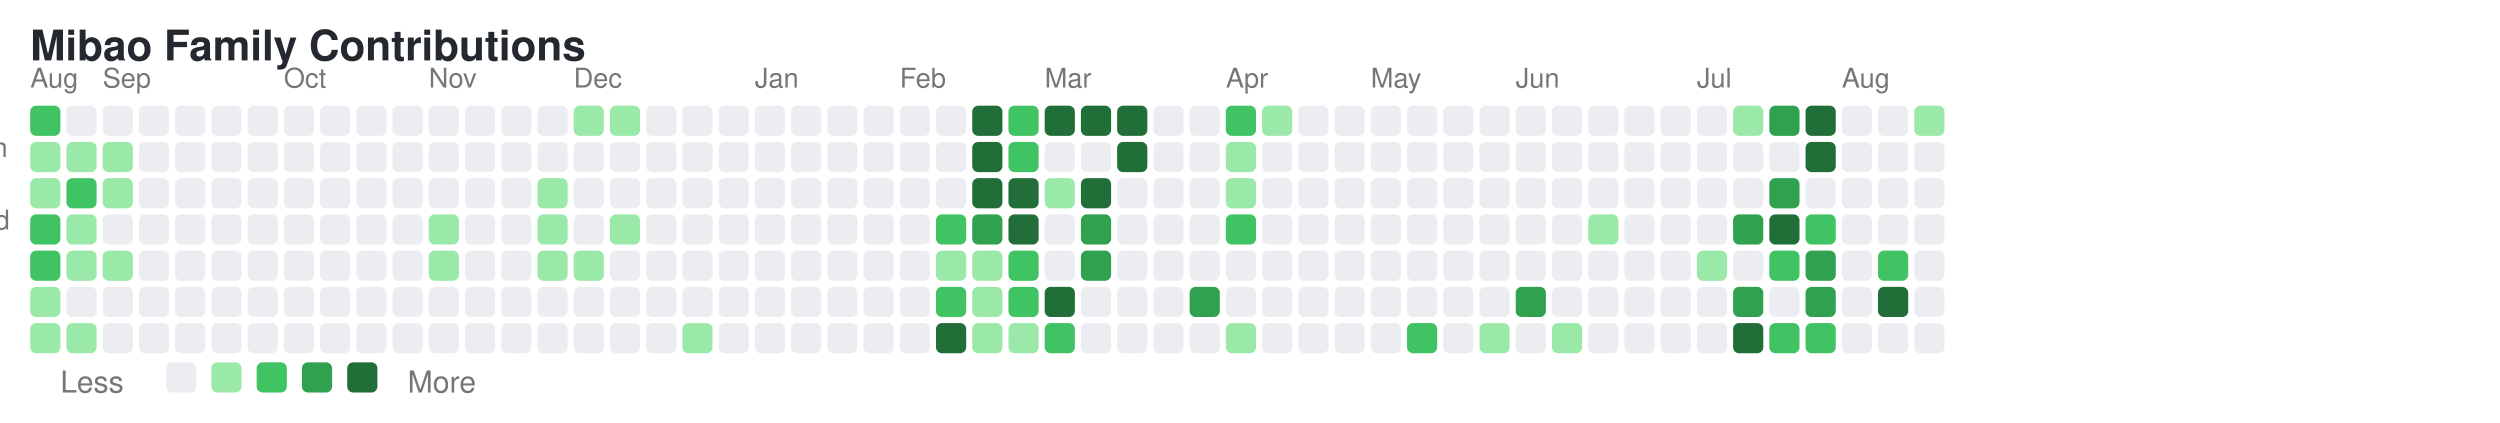
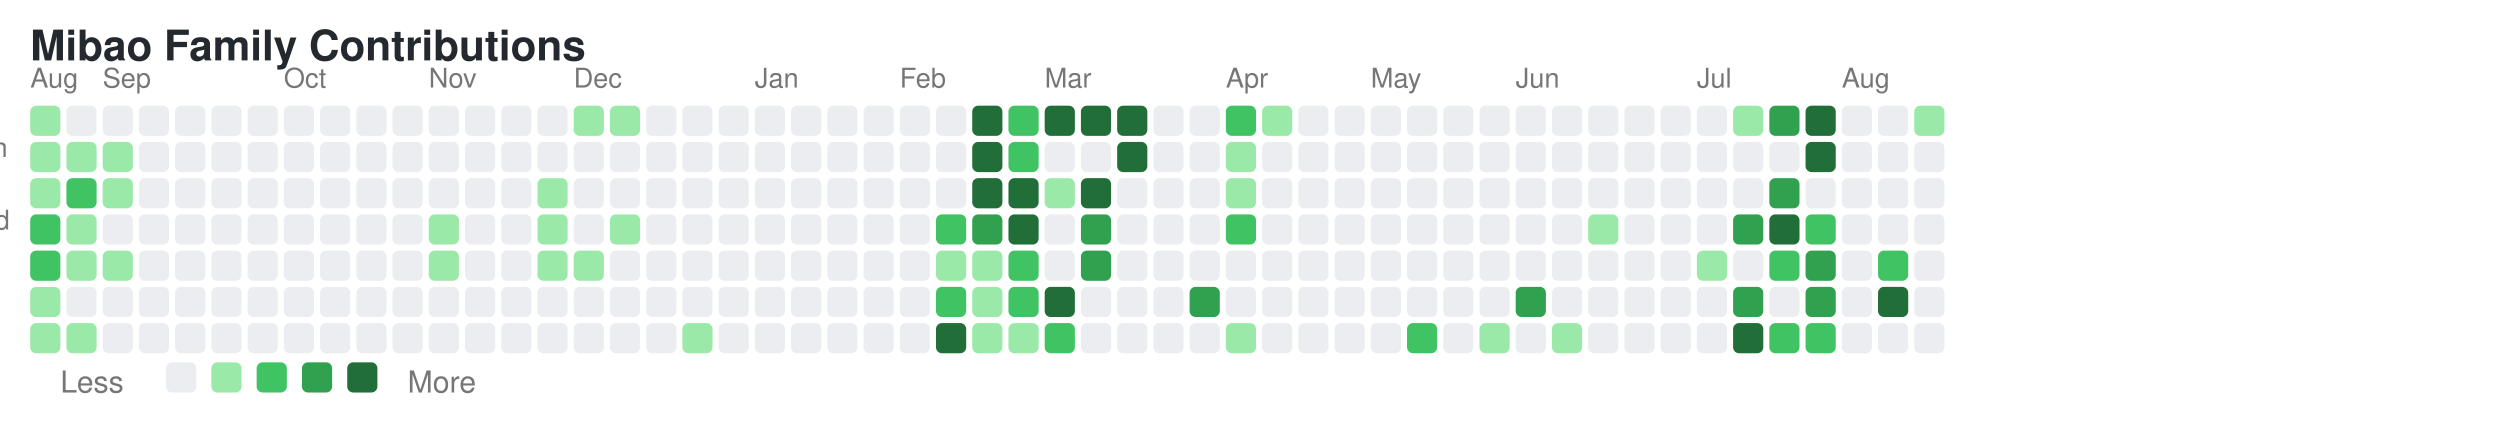
<svg xmlns="http://www.w3.org/2000/svg" width="828" height="140">
  <text x="10" y="20" font-family="-apple-system, BlinkMacSystemFont, Segoe UI, Helvetica, Arial, sans-serif" font-size="14" font-weight="600" fill="#24292f">Mibao Family Contributions</text>
  <g transform="translate(10, 35)">
    <text x="0" y="-6" font-family="-apple-system, BlinkMacSystemFont, Segoe UI, Helvetica, Arial, sans-serif" font-size="9" fill="#767676">Aug</text>
    <text x="24" y="-6" font-family="-apple-system, BlinkMacSystemFont, Segoe UI, Helvetica, Arial, sans-serif" font-size="9" fill="#767676">Sep</text>
    <text x="84" y="-6" font-family="-apple-system, BlinkMacSystemFont, Segoe UI, Helvetica, Arial, sans-serif" font-size="9" fill="#767676">Oct</text>
    <text x="132" y="-6" font-family="-apple-system, BlinkMacSystemFont, Segoe UI, Helvetica, Arial, sans-serif" font-size="9" fill="#767676">Nov</text>
    <text x="180" y="-6" font-family="-apple-system, BlinkMacSystemFont, Segoe UI, Helvetica, Arial, sans-serif" font-size="9" fill="#767676">Dec</text>
    <text x="240" y="-6" font-family="-apple-system, BlinkMacSystemFont, Segoe UI, Helvetica, Arial, sans-serif" font-size="9" fill="#767676">Jan</text>
    <text x="288" y="-6" font-family="-apple-system, BlinkMacSystemFont, Segoe UI, Helvetica, Arial, sans-serif" font-size="9" fill="#767676">Feb</text>
    <text x="336" y="-6" font-family="-apple-system, BlinkMacSystemFont, Segoe UI, Helvetica, Arial, sans-serif" font-size="9" fill="#767676">Mar</text>
    <text x="396" y="-6" font-family="-apple-system, BlinkMacSystemFont, Segoe UI, Helvetica, Arial, sans-serif" font-size="9" fill="#767676">Apr</text>
    <text x="444" y="-6" font-family="-apple-system, BlinkMacSystemFont, Segoe UI, Helvetica, Arial, sans-serif" font-size="9" fill="#767676">May</text>
    <text x="492" y="-6" font-family="-apple-system, BlinkMacSystemFont, Segoe UI, Helvetica, Arial, sans-serif" font-size="9" fill="#767676">Jun</text>
    <text x="552" y="-6" font-family="-apple-system, BlinkMacSystemFont, Segoe UI, Helvetica, Arial, sans-serif" font-size="9" fill="#767676">Jul</text>
    <text x="600" y="-6" font-family="-apple-system, BlinkMacSystemFont, Segoe UI, Helvetica, Arial, sans-serif" font-size="9" fill="#767676">Aug</text>
    <text x="-25" y="17.0" font-family="-apple-system, BlinkMacSystemFont, Segoe UI, Helvetica, Arial, sans-serif" font-size="9" fill="#767676">Mon</text>
    <text x="-25" y="41.0" font-family="-apple-system, BlinkMacSystemFont, Segoe UI, Helvetica, Arial, sans-serif" font-size="9" fill="#767676">Wed</text>
    <text x="-25" y="65.0" font-family="-apple-system, BlinkMacSystemFont, Segoe UI, Helvetica, Arial, sans-serif" font-size="9" fill="#767676">Fri</text>
-     <rect x="0" y="0" width="10" height="10" fill="#40c463" rx="2" />
+     <rect x="0" y="0" width="10" height="10" fill="#9be9a8" rx="2" />
    <rect x="0" y="12" width="10" height="10" fill="#9be9a8" rx="2" />
    <rect x="0" y="24" width="10" height="10" fill="#9be9a8" rx="2" />
    <rect x="0" y="36" width="10" height="10" fill="#40c463" rx="2" />
    <rect x="0" y="48" width="10" height="10" fill="#40c463" rx="2" />
    <rect x="0" y="60" width="10" height="10" fill="#9be9a8" rx="2" />
    <rect x="0" y="72" width="10" height="10" fill="#9be9a8" rx="2" />
    <rect x="12" y="0" width="10" height="10" fill="#ebedf0" rx="2" />
    <rect x="12" y="12" width="10" height="10" fill="#9be9a8" rx="2" />
    <rect x="12" y="24" width="10" height="10" fill="#40c463" rx="2" />
    <rect x="12" y="36" width="10" height="10" fill="#9be9a8" rx="2" />
    <rect x="12" y="48" width="10" height="10" fill="#9be9a8" rx="2" />
    <rect x="12" y="60" width="10" height="10" fill="#ebedf0" rx="2" />
    <rect x="12" y="72" width="10" height="10" fill="#9be9a8" rx="2" />
    <rect x="24" y="0" width="10" height="10" fill="#ebedf0" rx="2" />
    <rect x="24" y="12" width="10" height="10" fill="#9be9a8" rx="2" />
    <rect x="24" y="24" width="10" height="10" fill="#9be9a8" rx="2" />
    <rect x="24" y="36" width="10" height="10" fill="#ebedf0" rx="2" />
    <rect x="24" y="48" width="10" height="10" fill="#9be9a8" rx="2" />
    <rect x="24" y="60" width="10" height="10" fill="#ebedf0" rx="2" />
    <rect x="24" y="72" width="10" height="10" fill="#ebedf0" rx="2" />
    <rect x="36" y="0" width="10" height="10" fill="#ebedf0" rx="2" />
    <rect x="36" y="12" width="10" height="10" fill="#ebedf0" rx="2" />
    <rect x="36" y="24" width="10" height="10" fill="#ebedf0" rx="2" />
    <rect x="36" y="36" width="10" height="10" fill="#ebedf0" rx="2" />
    <rect x="36" y="48" width="10" height="10" fill="#ebedf0" rx="2" />
    <rect x="36" y="60" width="10" height="10" fill="#ebedf0" rx="2" />
    <rect x="36" y="72" width="10" height="10" fill="#ebedf0" rx="2" />
    <rect x="48" y="0" width="10" height="10" fill="#ebedf0" rx="2" />
    <rect x="48" y="12" width="10" height="10" fill="#ebedf0" rx="2" />
    <rect x="48" y="24" width="10" height="10" fill="#ebedf0" rx="2" />
    <rect x="48" y="36" width="10" height="10" fill="#ebedf0" rx="2" />
    <rect x="48" y="48" width="10" height="10" fill="#ebedf0" rx="2" />
    <rect x="48" y="60" width="10" height="10" fill="#ebedf0" rx="2" />
    <rect x="48" y="72" width="10" height="10" fill="#ebedf0" rx="2" />
    <rect x="60" y="0" width="10" height="10" fill="#ebedf0" rx="2" />
    <rect x="60" y="12" width="10" height="10" fill="#ebedf0" rx="2" />
    <rect x="60" y="24" width="10" height="10" fill="#ebedf0" rx="2" />
    <rect x="60" y="36" width="10" height="10" fill="#ebedf0" rx="2" />
    <rect x="60" y="48" width="10" height="10" fill="#ebedf0" rx="2" />
    <rect x="60" y="60" width="10" height="10" fill="#ebedf0" rx="2" />
    <rect x="60" y="72" width="10" height="10" fill="#ebedf0" rx="2" />
    <rect x="72" y="0" width="10" height="10" fill="#ebedf0" rx="2" />
    <rect x="72" y="12" width="10" height="10" fill="#ebedf0" rx="2" />
    <rect x="72" y="24" width="10" height="10" fill="#ebedf0" rx="2" />
    <rect x="72" y="36" width="10" height="10" fill="#ebedf0" rx="2" />
    <rect x="72" y="48" width="10" height="10" fill="#ebedf0" rx="2" />
    <rect x="72" y="60" width="10" height="10" fill="#ebedf0" rx="2" />
    <rect x="72" y="72" width="10" height="10" fill="#ebedf0" rx="2" />
    <rect x="84" y="0" width="10" height="10" fill="#ebedf0" rx="2" />
    <rect x="84" y="12" width="10" height="10" fill="#ebedf0" rx="2" />
    <rect x="84" y="24" width="10" height="10" fill="#ebedf0" rx="2" />
    <rect x="84" y="36" width="10" height="10" fill="#ebedf0" rx="2" />
    <rect x="84" y="48" width="10" height="10" fill="#ebedf0" rx="2" />
    <rect x="84" y="60" width="10" height="10" fill="#ebedf0" rx="2" />
    <rect x="84" y="72" width="10" height="10" fill="#ebedf0" rx="2" />
    <rect x="96" y="0" width="10" height="10" fill="#ebedf0" rx="2" />
    <rect x="96" y="12" width="10" height="10" fill="#ebedf0" rx="2" />
    <rect x="96" y="24" width="10" height="10" fill="#ebedf0" rx="2" />
    <rect x="96" y="36" width="10" height="10" fill="#ebedf0" rx="2" />
    <rect x="96" y="48" width="10" height="10" fill="#ebedf0" rx="2" />
    <rect x="96" y="60" width="10" height="10" fill="#ebedf0" rx="2" />
    <rect x="96" y="72" width="10" height="10" fill="#ebedf0" rx="2" />
    <rect x="108" y="0" width="10" height="10" fill="#ebedf0" rx="2" />
    <rect x="108" y="12" width="10" height="10" fill="#ebedf0" rx="2" />
    <rect x="108" y="24" width="10" height="10" fill="#ebedf0" rx="2" />
    <rect x="108" y="36" width="10" height="10" fill="#ebedf0" rx="2" />
    <rect x="108" y="48" width="10" height="10" fill="#ebedf0" rx="2" />
    <rect x="108" y="60" width="10" height="10" fill="#ebedf0" rx="2" />
    <rect x="108" y="72" width="10" height="10" fill="#ebedf0" rx="2" />
    <rect x="120" y="0" width="10" height="10" fill="#ebedf0" rx="2" />
    <rect x="120" y="12" width="10" height="10" fill="#ebedf0" rx="2" />
    <rect x="120" y="24" width="10" height="10" fill="#ebedf0" rx="2" />
    <rect x="120" y="36" width="10" height="10" fill="#ebedf0" rx="2" />
    <rect x="120" y="48" width="10" height="10" fill="#ebedf0" rx="2" />
    <rect x="120" y="60" width="10" height="10" fill="#ebedf0" rx="2" />
    <rect x="120" y="72" width="10" height="10" fill="#ebedf0" rx="2" />
    <rect x="132" y="0" width="10" height="10" fill="#ebedf0" rx="2" />
    <rect x="132" y="12" width="10" height="10" fill="#ebedf0" rx="2" />
    <rect x="132" y="24" width="10" height="10" fill="#ebedf0" rx="2" />
    <rect x="132" y="36" width="10" height="10" fill="#9be9a8" rx="2" />
    <rect x="132" y="48" width="10" height="10" fill="#9be9a8" rx="2" />
    <rect x="132" y="60" width="10" height="10" fill="#ebedf0" rx="2" />
    <rect x="132" y="72" width="10" height="10" fill="#ebedf0" rx="2" />
    <rect x="144" y="0" width="10" height="10" fill="#ebedf0" rx="2" />
    <rect x="144" y="12" width="10" height="10" fill="#ebedf0" rx="2" />
    <rect x="144" y="24" width="10" height="10" fill="#ebedf0" rx="2" />
    <rect x="144" y="36" width="10" height="10" fill="#ebedf0" rx="2" />
    <rect x="144" y="48" width="10" height="10" fill="#ebedf0" rx="2" />
    <rect x="144" y="60" width="10" height="10" fill="#ebedf0" rx="2" />
    <rect x="144" y="72" width="10" height="10" fill="#ebedf0" rx="2" />
    <rect x="156" y="0" width="10" height="10" fill="#ebedf0" rx="2" />
    <rect x="156" y="12" width="10" height="10" fill="#ebedf0" rx="2" />
    <rect x="156" y="24" width="10" height="10" fill="#ebedf0" rx="2" />
    <rect x="156" y="36" width="10" height="10" fill="#ebedf0" rx="2" />
    <rect x="156" y="48" width="10" height="10" fill="#ebedf0" rx="2" />
    <rect x="156" y="60" width="10" height="10" fill="#ebedf0" rx="2" />
    <rect x="156" y="72" width="10" height="10" fill="#ebedf0" rx="2" />
    <rect x="168" y="0" width="10" height="10" fill="#ebedf0" rx="2" />
    <rect x="168" y="12" width="10" height="10" fill="#ebedf0" rx="2" />
    <rect x="168" y="24" width="10" height="10" fill="#9be9a8" rx="2" />
    <rect x="168" y="36" width="10" height="10" fill="#9be9a8" rx="2" />
    <rect x="168" y="48" width="10" height="10" fill="#9be9a8" rx="2" />
    <rect x="168" y="60" width="10" height="10" fill="#ebedf0" rx="2" />
    <rect x="168" y="72" width="10" height="10" fill="#ebedf0" rx="2" />
    <rect x="180" y="0" width="10" height="10" fill="#9be9a8" rx="2" />
    <rect x="180" y="12" width="10" height="10" fill="#ebedf0" rx="2" />
    <rect x="180" y="24" width="10" height="10" fill="#ebedf0" rx="2" />
    <rect x="180" y="36" width="10" height="10" fill="#ebedf0" rx="2" />
    <rect x="180" y="48" width="10" height="10" fill="#9be9a8" rx="2" />
    <rect x="180" y="60" width="10" height="10" fill="#ebedf0" rx="2" />
    <rect x="180" y="72" width="10" height="10" fill="#ebedf0" rx="2" />
    <rect x="192" y="0" width="10" height="10" fill="#9be9a8" rx="2" />
    <rect x="192" y="12" width="10" height="10" fill="#ebedf0" rx="2" />
    <rect x="192" y="24" width="10" height="10" fill="#ebedf0" rx="2" />
    <rect x="192" y="36" width="10" height="10" fill="#9be9a8" rx="2" />
    <rect x="192" y="48" width="10" height="10" fill="#ebedf0" rx="2" />
    <rect x="192" y="60" width="10" height="10" fill="#ebedf0" rx="2" />
    <rect x="192" y="72" width="10" height="10" fill="#ebedf0" rx="2" />
    <rect x="204" y="0" width="10" height="10" fill="#ebedf0" rx="2" />
    <rect x="204" y="12" width="10" height="10" fill="#ebedf0" rx="2" />
    <rect x="204" y="24" width="10" height="10" fill="#ebedf0" rx="2" />
    <rect x="204" y="36" width="10" height="10" fill="#ebedf0" rx="2" />
    <rect x="204" y="48" width="10" height="10" fill="#ebedf0" rx="2" />
    <rect x="204" y="60" width="10" height="10" fill="#ebedf0" rx="2" />
    <rect x="204" y="72" width="10" height="10" fill="#ebedf0" rx="2" />
    <rect x="216" y="0" width="10" height="10" fill="#ebedf0" rx="2" />
    <rect x="216" y="12" width="10" height="10" fill="#ebedf0" rx="2" />
    <rect x="216" y="24" width="10" height="10" fill="#ebedf0" rx="2" />
    <rect x="216" y="36" width="10" height="10" fill="#ebedf0" rx="2" />
    <rect x="216" y="48" width="10" height="10" fill="#ebedf0" rx="2" />
    <rect x="216" y="60" width="10" height="10" fill="#ebedf0" rx="2" />
    <rect x="216" y="72" width="10" height="10" fill="#9be9a8" rx="2" />
    <rect x="228" y="0" width="10" height="10" fill="#ebedf0" rx="2" />
    <rect x="228" y="12" width="10" height="10" fill="#ebedf0" rx="2" />
    <rect x="228" y="24" width="10" height="10" fill="#ebedf0" rx="2" />
    <rect x="228" y="36" width="10" height="10" fill="#ebedf0" rx="2" />
    <rect x="228" y="48" width="10" height="10" fill="#ebedf0" rx="2" />
    <rect x="228" y="60" width="10" height="10" fill="#ebedf0" rx="2" />
    <rect x="228" y="72" width="10" height="10" fill="#ebedf0" rx="2" />
    <rect x="240" y="0" width="10" height="10" fill="#ebedf0" rx="2" />
    <rect x="240" y="12" width="10" height="10" fill="#ebedf0" rx="2" />
    <rect x="240" y="24" width="10" height="10" fill="#ebedf0" rx="2" />
    <rect x="240" y="36" width="10" height="10" fill="#ebedf0" rx="2" />
    <rect x="240" y="48" width="10" height="10" fill="#ebedf0" rx="2" />
    <rect x="240" y="60" width="10" height="10" fill="#ebedf0" rx="2" />
    <rect x="240" y="72" width="10" height="10" fill="#ebedf0" rx="2" />
    <rect x="252" y="0" width="10" height="10" fill="#ebedf0" rx="2" />
    <rect x="252" y="12" width="10" height="10" fill="#ebedf0" rx="2" />
    <rect x="252" y="24" width="10" height="10" fill="#ebedf0" rx="2" />
    <rect x="252" y="36" width="10" height="10" fill="#ebedf0" rx="2" />
    <rect x="252" y="48" width="10" height="10" fill="#ebedf0" rx="2" />
    <rect x="252" y="60" width="10" height="10" fill="#ebedf0" rx="2" />
    <rect x="252" y="72" width="10" height="10" fill="#ebedf0" rx="2" />
    <rect x="264" y="0" width="10" height="10" fill="#ebedf0" rx="2" />
    <rect x="264" y="12" width="10" height="10" fill="#ebedf0" rx="2" />
    <rect x="264" y="24" width="10" height="10" fill="#ebedf0" rx="2" />
    <rect x="264" y="36" width="10" height="10" fill="#ebedf0" rx="2" />
    <rect x="264" y="48" width="10" height="10" fill="#ebedf0" rx="2" />
    <rect x="264" y="60" width="10" height="10" fill="#ebedf0" rx="2" />
    <rect x="264" y="72" width="10" height="10" fill="#ebedf0" rx="2" />
    <rect x="276" y="0" width="10" height="10" fill="#ebedf0" rx="2" />
    <rect x="276" y="12" width="10" height="10" fill="#ebedf0" rx="2" />
    <rect x="276" y="24" width="10" height="10" fill="#ebedf0" rx="2" />
    <rect x="276" y="36" width="10" height="10" fill="#ebedf0" rx="2" />
    <rect x="276" y="48" width="10" height="10" fill="#ebedf0" rx="2" />
    <rect x="276" y="60" width="10" height="10" fill="#ebedf0" rx="2" />
    <rect x="276" y="72" width="10" height="10" fill="#ebedf0" rx="2" />
    <rect x="288" y="0" width="10" height="10" fill="#ebedf0" rx="2" />
    <rect x="288" y="12" width="10" height="10" fill="#ebedf0" rx="2" />
    <rect x="288" y="24" width="10" height="10" fill="#ebedf0" rx="2" />
    <rect x="288" y="36" width="10" height="10" fill="#ebedf0" rx="2" />
    <rect x="288" y="48" width="10" height="10" fill="#ebedf0" rx="2" />
    <rect x="288" y="60" width="10" height="10" fill="#ebedf0" rx="2" />
    <rect x="288" y="72" width="10" height="10" fill="#ebedf0" rx="2" />
    <rect x="300" y="0" width="10" height="10" fill="#ebedf0" rx="2" />
    <rect x="300" y="12" width="10" height="10" fill="#ebedf0" rx="2" />
    <rect x="300" y="24" width="10" height="10" fill="#ebedf0" rx="2" />
    <rect x="300" y="36" width="10" height="10" fill="#40c463" rx="2" />
    <rect x="300" y="48" width="10" height="10" fill="#9be9a8" rx="2" />
    <rect x="300" y="60" width="10" height="10" fill="#40c463" rx="2" />
    <rect x="300" y="72" width="10" height="10" fill="#216e39" rx="2" />
    <rect x="312" y="0" width="10" height="10" fill="#216e39" rx="2" />
    <rect x="312" y="12" width="10" height="10" fill="#216e39" rx="2" />
    <rect x="312" y="24" width="10" height="10" fill="#216e39" rx="2" />
    <rect x="312" y="36" width="10" height="10" fill="#30a14e" rx="2" />
    <rect x="312" y="48" width="10" height="10" fill="#9be9a8" rx="2" />
    <rect x="312" y="60" width="10" height="10" fill="#9be9a8" rx="2" />
    <rect x="312" y="72" width="10" height="10" fill="#9be9a8" rx="2" />
    <rect x="324" y="0" width="10" height="10" fill="#40c463" rx="2" />
    <rect x="324" y="12" width="10" height="10" fill="#40c463" rx="2" />
    <rect x="324" y="24" width="10" height="10" fill="#216e39" rx="2" />
    <rect x="324" y="36" width="10" height="10" fill="#216e39" rx="2" />
    <rect x="324" y="48" width="10" height="10" fill="#40c463" rx="2" />
    <rect x="324" y="60" width="10" height="10" fill="#40c463" rx="2" />
    <rect x="324" y="72" width="10" height="10" fill="#9be9a8" rx="2" />
    <rect x="336" y="0" width="10" height="10" fill="#216e39" rx="2" />
    <rect x="336" y="12" width="10" height="10" fill="#ebedf0" rx="2" />
    <rect x="336" y="24" width="10" height="10" fill="#9be9a8" rx="2" />
    <rect x="336" y="36" width="10" height="10" fill="#ebedf0" rx="2" />
    <rect x="336" y="48" width="10" height="10" fill="#ebedf0" rx="2" />
    <rect x="336" y="60" width="10" height="10" fill="#216e39" rx="2" />
    <rect x="336" y="72" width="10" height="10" fill="#40c463" rx="2" />
    <rect x="348" y="0" width="10" height="10" fill="#216e39" rx="2" />
    <rect x="348" y="12" width="10" height="10" fill="#ebedf0" rx="2" />
    <rect x="348" y="24" width="10" height="10" fill="#216e39" rx="2" />
    <rect x="348" y="36" width="10" height="10" fill="#30a14e" rx="2" />
    <rect x="348" y="48" width="10" height="10" fill="#30a14e" rx="2" />
    <rect x="348" y="60" width="10" height="10" fill="#ebedf0" rx="2" />
    <rect x="348" y="72" width="10" height="10" fill="#ebedf0" rx="2" />
    <rect x="360" y="0" width="10" height="10" fill="#216e39" rx="2" />
    <rect x="360" y="12" width="10" height="10" fill="#216e39" rx="2" />
    <rect x="360" y="24" width="10" height="10" fill="#ebedf0" rx="2" />
    <rect x="360" y="36" width="10" height="10" fill="#ebedf0" rx="2" />
    <rect x="360" y="48" width="10" height="10" fill="#ebedf0" rx="2" />
    <rect x="360" y="60" width="10" height="10" fill="#ebedf0" rx="2" />
    <rect x="360" y="72" width="10" height="10" fill="#ebedf0" rx="2" />
    <rect x="372" y="0" width="10" height="10" fill="#ebedf0" rx="2" />
    <rect x="372" y="12" width="10" height="10" fill="#ebedf0" rx="2" />
    <rect x="372" y="24" width="10" height="10" fill="#ebedf0" rx="2" />
    <rect x="372" y="36" width="10" height="10" fill="#ebedf0" rx="2" />
    <rect x="372" y="48" width="10" height="10" fill="#ebedf0" rx="2" />
    <rect x="372" y="60" width="10" height="10" fill="#ebedf0" rx="2" />
    <rect x="372" y="72" width="10" height="10" fill="#ebedf0" rx="2" />
    <rect x="384" y="0" width="10" height="10" fill="#ebedf0" rx="2" />
    <rect x="384" y="12" width="10" height="10" fill="#ebedf0" rx="2" />
    <rect x="384" y="24" width="10" height="10" fill="#ebedf0" rx="2" />
    <rect x="384" y="36" width="10" height="10" fill="#ebedf0" rx="2" />
    <rect x="384" y="48" width="10" height="10" fill="#ebedf0" rx="2" />
    <rect x="384" y="60" width="10" height="10" fill="#30a14e" rx="2" />
    <rect x="384" y="72" width="10" height="10" fill="#ebedf0" rx="2" />
    <rect x="396" y="0" width="10" height="10" fill="#40c463" rx="2" />
    <rect x="396" y="12" width="10" height="10" fill="#9be9a8" rx="2" />
    <rect x="396" y="24" width="10" height="10" fill="#9be9a8" rx="2" />
    <rect x="396" y="36" width="10" height="10" fill="#40c463" rx="2" />
    <rect x="396" y="48" width="10" height="10" fill="#ebedf0" rx="2" />
    <rect x="396" y="60" width="10" height="10" fill="#ebedf0" rx="2" />
    <rect x="396" y="72" width="10" height="10" fill="#9be9a8" rx="2" />
    <rect x="408" y="0" width="10" height="10" fill="#9be9a8" rx="2" />
    <rect x="408" y="12" width="10" height="10" fill="#ebedf0" rx="2" />
    <rect x="408" y="24" width="10" height="10" fill="#ebedf0" rx="2" />
    <rect x="408" y="36" width="10" height="10" fill="#ebedf0" rx="2" />
    <rect x="408" y="48" width="10" height="10" fill="#ebedf0" rx="2" />
    <rect x="408" y="60" width="10" height="10" fill="#ebedf0" rx="2" />
    <rect x="408" y="72" width="10" height="10" fill="#ebedf0" rx="2" />
    <rect x="420" y="0" width="10" height="10" fill="#ebedf0" rx="2" />
    <rect x="420" y="12" width="10" height="10" fill="#ebedf0" rx="2" />
    <rect x="420" y="24" width="10" height="10" fill="#ebedf0" rx="2" />
    <rect x="420" y="36" width="10" height="10" fill="#ebedf0" rx="2" />
    <rect x="420" y="48" width="10" height="10" fill="#ebedf0" rx="2" />
    <rect x="420" y="60" width="10" height="10" fill="#ebedf0" rx="2" />
    <rect x="420" y="72" width="10" height="10" fill="#ebedf0" rx="2" />
    <rect x="432" y="0" width="10" height="10" fill="#ebedf0" rx="2" />
    <rect x="432" y="12" width="10" height="10" fill="#ebedf0" rx="2" />
    <rect x="432" y="24" width="10" height="10" fill="#ebedf0" rx="2" />
    <rect x="432" y="36" width="10" height="10" fill="#ebedf0" rx="2" />
    <rect x="432" y="48" width="10" height="10" fill="#ebedf0" rx="2" />
    <rect x="432" y="60" width="10" height="10" fill="#ebedf0" rx="2" />
    <rect x="432" y="72" width="10" height="10" fill="#ebedf0" rx="2" />
    <rect x="444" y="0" width="10" height="10" fill="#ebedf0" rx="2" />
    <rect x="444" y="12" width="10" height="10" fill="#ebedf0" rx="2" />
    <rect x="444" y="24" width="10" height="10" fill="#ebedf0" rx="2" />
    <rect x="444" y="36" width="10" height="10" fill="#ebedf0" rx="2" />
    <rect x="444" y="48" width="10" height="10" fill="#ebedf0" rx="2" />
    <rect x="444" y="60" width="10" height="10" fill="#ebedf0" rx="2" />
    <rect x="444" y="72" width="10" height="10" fill="#ebedf0" rx="2" />
    <rect x="456" y="0" width="10" height="10" fill="#ebedf0" rx="2" />
    <rect x="456" y="12" width="10" height="10" fill="#ebedf0" rx="2" />
    <rect x="456" y="24" width="10" height="10" fill="#ebedf0" rx="2" />
    <rect x="456" y="36" width="10" height="10" fill="#ebedf0" rx="2" />
    <rect x="456" y="48" width="10" height="10" fill="#ebedf0" rx="2" />
    <rect x="456" y="60" width="10" height="10" fill="#ebedf0" rx="2" />
    <rect x="456" y="72" width="10" height="10" fill="#40c463" rx="2" />
    <rect x="468" y="0" width="10" height="10" fill="#ebedf0" rx="2" />
    <rect x="468" y="12" width="10" height="10" fill="#ebedf0" rx="2" />
    <rect x="468" y="24" width="10" height="10" fill="#ebedf0" rx="2" />
    <rect x="468" y="36" width="10" height="10" fill="#ebedf0" rx="2" />
    <rect x="468" y="48" width="10" height="10" fill="#ebedf0" rx="2" />
    <rect x="468" y="60" width="10" height="10" fill="#ebedf0" rx="2" />
    <rect x="468" y="72" width="10" height="10" fill="#ebedf0" rx="2" />
    <rect x="480" y="0" width="10" height="10" fill="#ebedf0" rx="2" />
    <rect x="480" y="12" width="10" height="10" fill="#ebedf0" rx="2" />
    <rect x="480" y="24" width="10" height="10" fill="#ebedf0" rx="2" />
    <rect x="480" y="36" width="10" height="10" fill="#ebedf0" rx="2" />
    <rect x="480" y="48" width="10" height="10" fill="#ebedf0" rx="2" />
    <rect x="480" y="60" width="10" height="10" fill="#ebedf0" rx="2" />
    <rect x="480" y="72" width="10" height="10" fill="#9be9a8" rx="2" />
    <rect x="492" y="0" width="10" height="10" fill="#ebedf0" rx="2" />
    <rect x="492" y="12" width="10" height="10" fill="#ebedf0" rx="2" />
    <rect x="492" y="24" width="10" height="10" fill="#ebedf0" rx="2" />
    <rect x="492" y="36" width="10" height="10" fill="#ebedf0" rx="2" />
    <rect x="492" y="48" width="10" height="10" fill="#ebedf0" rx="2" />
    <rect x="492" y="60" width="10" height="10" fill="#30a14e" rx="2" />
    <rect x="492" y="72" width="10" height="10" fill="#ebedf0" rx="2" />
    <rect x="504" y="0" width="10" height="10" fill="#ebedf0" rx="2" />
    <rect x="504" y="12" width="10" height="10" fill="#ebedf0" rx="2" />
    <rect x="504" y="24" width="10" height="10" fill="#ebedf0" rx="2" />
    <rect x="504" y="36" width="10" height="10" fill="#ebedf0" rx="2" />
    <rect x="504" y="48" width="10" height="10" fill="#ebedf0" rx="2" />
    <rect x="504" y="60" width="10" height="10" fill="#ebedf0" rx="2" />
    <rect x="504" y="72" width="10" height="10" fill="#9be9a8" rx="2" />
    <rect x="516" y="0" width="10" height="10" fill="#ebedf0" rx="2" />
    <rect x="516" y="12" width="10" height="10" fill="#ebedf0" rx="2" />
    <rect x="516" y="24" width="10" height="10" fill="#ebedf0" rx="2" />
    <rect x="516" y="36" width="10" height="10" fill="#9be9a8" rx="2" />
    <rect x="516" y="48" width="10" height="10" fill="#ebedf0" rx="2" />
    <rect x="516" y="60" width="10" height="10" fill="#ebedf0" rx="2" />
    <rect x="516" y="72" width="10" height="10" fill="#ebedf0" rx="2" />
    <rect x="528" y="0" width="10" height="10" fill="#ebedf0" rx="2" />
    <rect x="528" y="12" width="10" height="10" fill="#ebedf0" rx="2" />
    <rect x="528" y="24" width="10" height="10" fill="#ebedf0" rx="2" />
    <rect x="528" y="36" width="10" height="10" fill="#ebedf0" rx="2" />
    <rect x="528" y="48" width="10" height="10" fill="#ebedf0" rx="2" />
    <rect x="528" y="60" width="10" height="10" fill="#ebedf0" rx="2" />
    <rect x="528" y="72" width="10" height="10" fill="#ebedf0" rx="2" />
    <rect x="540" y="0" width="10" height="10" fill="#ebedf0" rx="2" />
    <rect x="540" y="12" width="10" height="10" fill="#ebedf0" rx="2" />
    <rect x="540" y="24" width="10" height="10" fill="#ebedf0" rx="2" />
    <rect x="540" y="36" width="10" height="10" fill="#ebedf0" rx="2" />
    <rect x="540" y="48" width="10" height="10" fill="#ebedf0" rx="2" />
    <rect x="540" y="60" width="10" height="10" fill="#ebedf0" rx="2" />
    <rect x="540" y="72" width="10" height="10" fill="#ebedf0" rx="2" />
    <rect x="552" y="0" width="10" height="10" fill="#ebedf0" rx="2" />
    <rect x="552" y="12" width="10" height="10" fill="#ebedf0" rx="2" />
    <rect x="552" y="24" width="10" height="10" fill="#ebedf0" rx="2" />
    <rect x="552" y="36" width="10" height="10" fill="#ebedf0" rx="2" />
    <rect x="552" y="48" width="10" height="10" fill="#9be9a8" rx="2" />
    <rect x="552" y="60" width="10" height="10" fill="#ebedf0" rx="2" />
    <rect x="552" y="72" width="10" height="10" fill="#ebedf0" rx="2" />
    <rect x="564" y="0" width="10" height="10" fill="#9be9a8" rx="2" />
    <rect x="564" y="12" width="10" height="10" fill="#ebedf0" rx="2" />
    <rect x="564" y="24" width="10" height="10" fill="#ebedf0" rx="2" />
    <rect x="564" y="36" width="10" height="10" fill="#30a14e" rx="2" />
    <rect x="564" y="48" width="10" height="10" fill="#ebedf0" rx="2" />
    <rect x="564" y="60" width="10" height="10" fill="#30a14e" rx="2" />
    <rect x="564" y="72" width="10" height="10" fill="#216e39" rx="2" />
    <rect x="576" y="0" width="10" height="10" fill="#30a14e" rx="2" />
    <rect x="576" y="12" width="10" height="10" fill="#ebedf0" rx="2" />
    <rect x="576" y="24" width="10" height="10" fill="#30a14e" rx="2" />
    <rect x="576" y="36" width="10" height="10" fill="#216e39" rx="2" />
    <rect x="576" y="48" width="10" height="10" fill="#40c463" rx="2" />
    <rect x="576" y="60" width="10" height="10" fill="#ebedf0" rx="2" />
    <rect x="576" y="72" width="10" height="10" fill="#40c463" rx="2" />
    <rect x="588" y="0" width="10" height="10" fill="#216e39" rx="2" />
    <rect x="588" y="12" width="10" height="10" fill="#216e39" rx="2" />
    <rect x="588" y="24" width="10" height="10" fill="#ebedf0" rx="2" />
    <rect x="588" y="36" width="10" height="10" fill="#40c463" rx="2" />
    <rect x="588" y="48" width="10" height="10" fill="#30a14e" rx="2" />
    <rect x="588" y="60" width="10" height="10" fill="#30a14e" rx="2" />
    <rect x="588" y="72" width="10" height="10" fill="#40c463" rx="2" />
    <rect x="600" y="0" width="10" height="10" fill="#ebedf0" rx="2" />
    <rect x="600" y="12" width="10" height="10" fill="#ebedf0" rx="2" />
    <rect x="600" y="24" width="10" height="10" fill="#ebedf0" rx="2" />
    <rect x="600" y="36" width="10" height="10" fill="#ebedf0" rx="2" />
    <rect x="600" y="48" width="10" height="10" fill="#ebedf0" rx="2" />
    <rect x="600" y="60" width="10" height="10" fill="#ebedf0" rx="2" />
    <rect x="600" y="72" width="10" height="10" fill="#ebedf0" rx="2" />
    <rect x="612" y="0" width="10" height="10" fill="#ebedf0" rx="2" />
    <rect x="612" y="12" width="10" height="10" fill="#ebedf0" rx="2" />
    <rect x="612" y="24" width="10" height="10" fill="#ebedf0" rx="2" />
    <rect x="612" y="36" width="10" height="10" fill="#ebedf0" rx="2" />
    <rect x="612" y="48" width="10" height="10" fill="#40c463" rx="2" />
    <rect x="612" y="60" width="10" height="10" fill="#216e39" rx="2" />
    <rect x="612" y="72" width="10" height="10" fill="#ebedf0" rx="2" />
    <rect x="624" y="0" width="10" height="10" fill="#9be9a8" rx="2" />
    <rect x="624" y="12" width="10" height="10" fill="#ebedf0" rx="2" />
    <rect x="624" y="24" width="10" height="10" fill="#ebedf0" rx="2" />
    <rect x="624" y="36" width="10" height="10" fill="#ebedf0" rx="2" />
    <rect x="624" y="48" width="10" height="10" fill="#ebedf0" rx="2" />
    <rect x="624" y="60" width="10" height="10" fill="#ebedf0" rx="2" />
    <rect x="624" y="72" width="10" height="10" fill="#ebedf0" rx="2" />
    <text x="10" y="95" font-family="-apple-system, BlinkMacSystemFont, Segoe UI, Helvetica, Arial, sans-serif" font-size="10" fill="#767676">Less</text>
    <rect x="45" y="85" width="10" height="10" fill="#ebedf0" rx="2" />
    <rect x="60" y="85" width="10" height="10" fill="#9be9a8" rx="2" />
    <rect x="75" y="85" width="10" height="10" fill="#40c463" rx="2" />
    <rect x="90" y="85" width="10" height="10" fill="#30a14e" rx="2" />
    <rect x="105" y="85" width="10" height="10" fill="#216e39" rx="2" />
    <text x="125" y="95" font-family="-apple-system, BlinkMacSystemFont, Segoe UI, Helvetica, Arial, sans-serif" font-size="10" fill="#767676">More</text>
  </g>
</svg>
